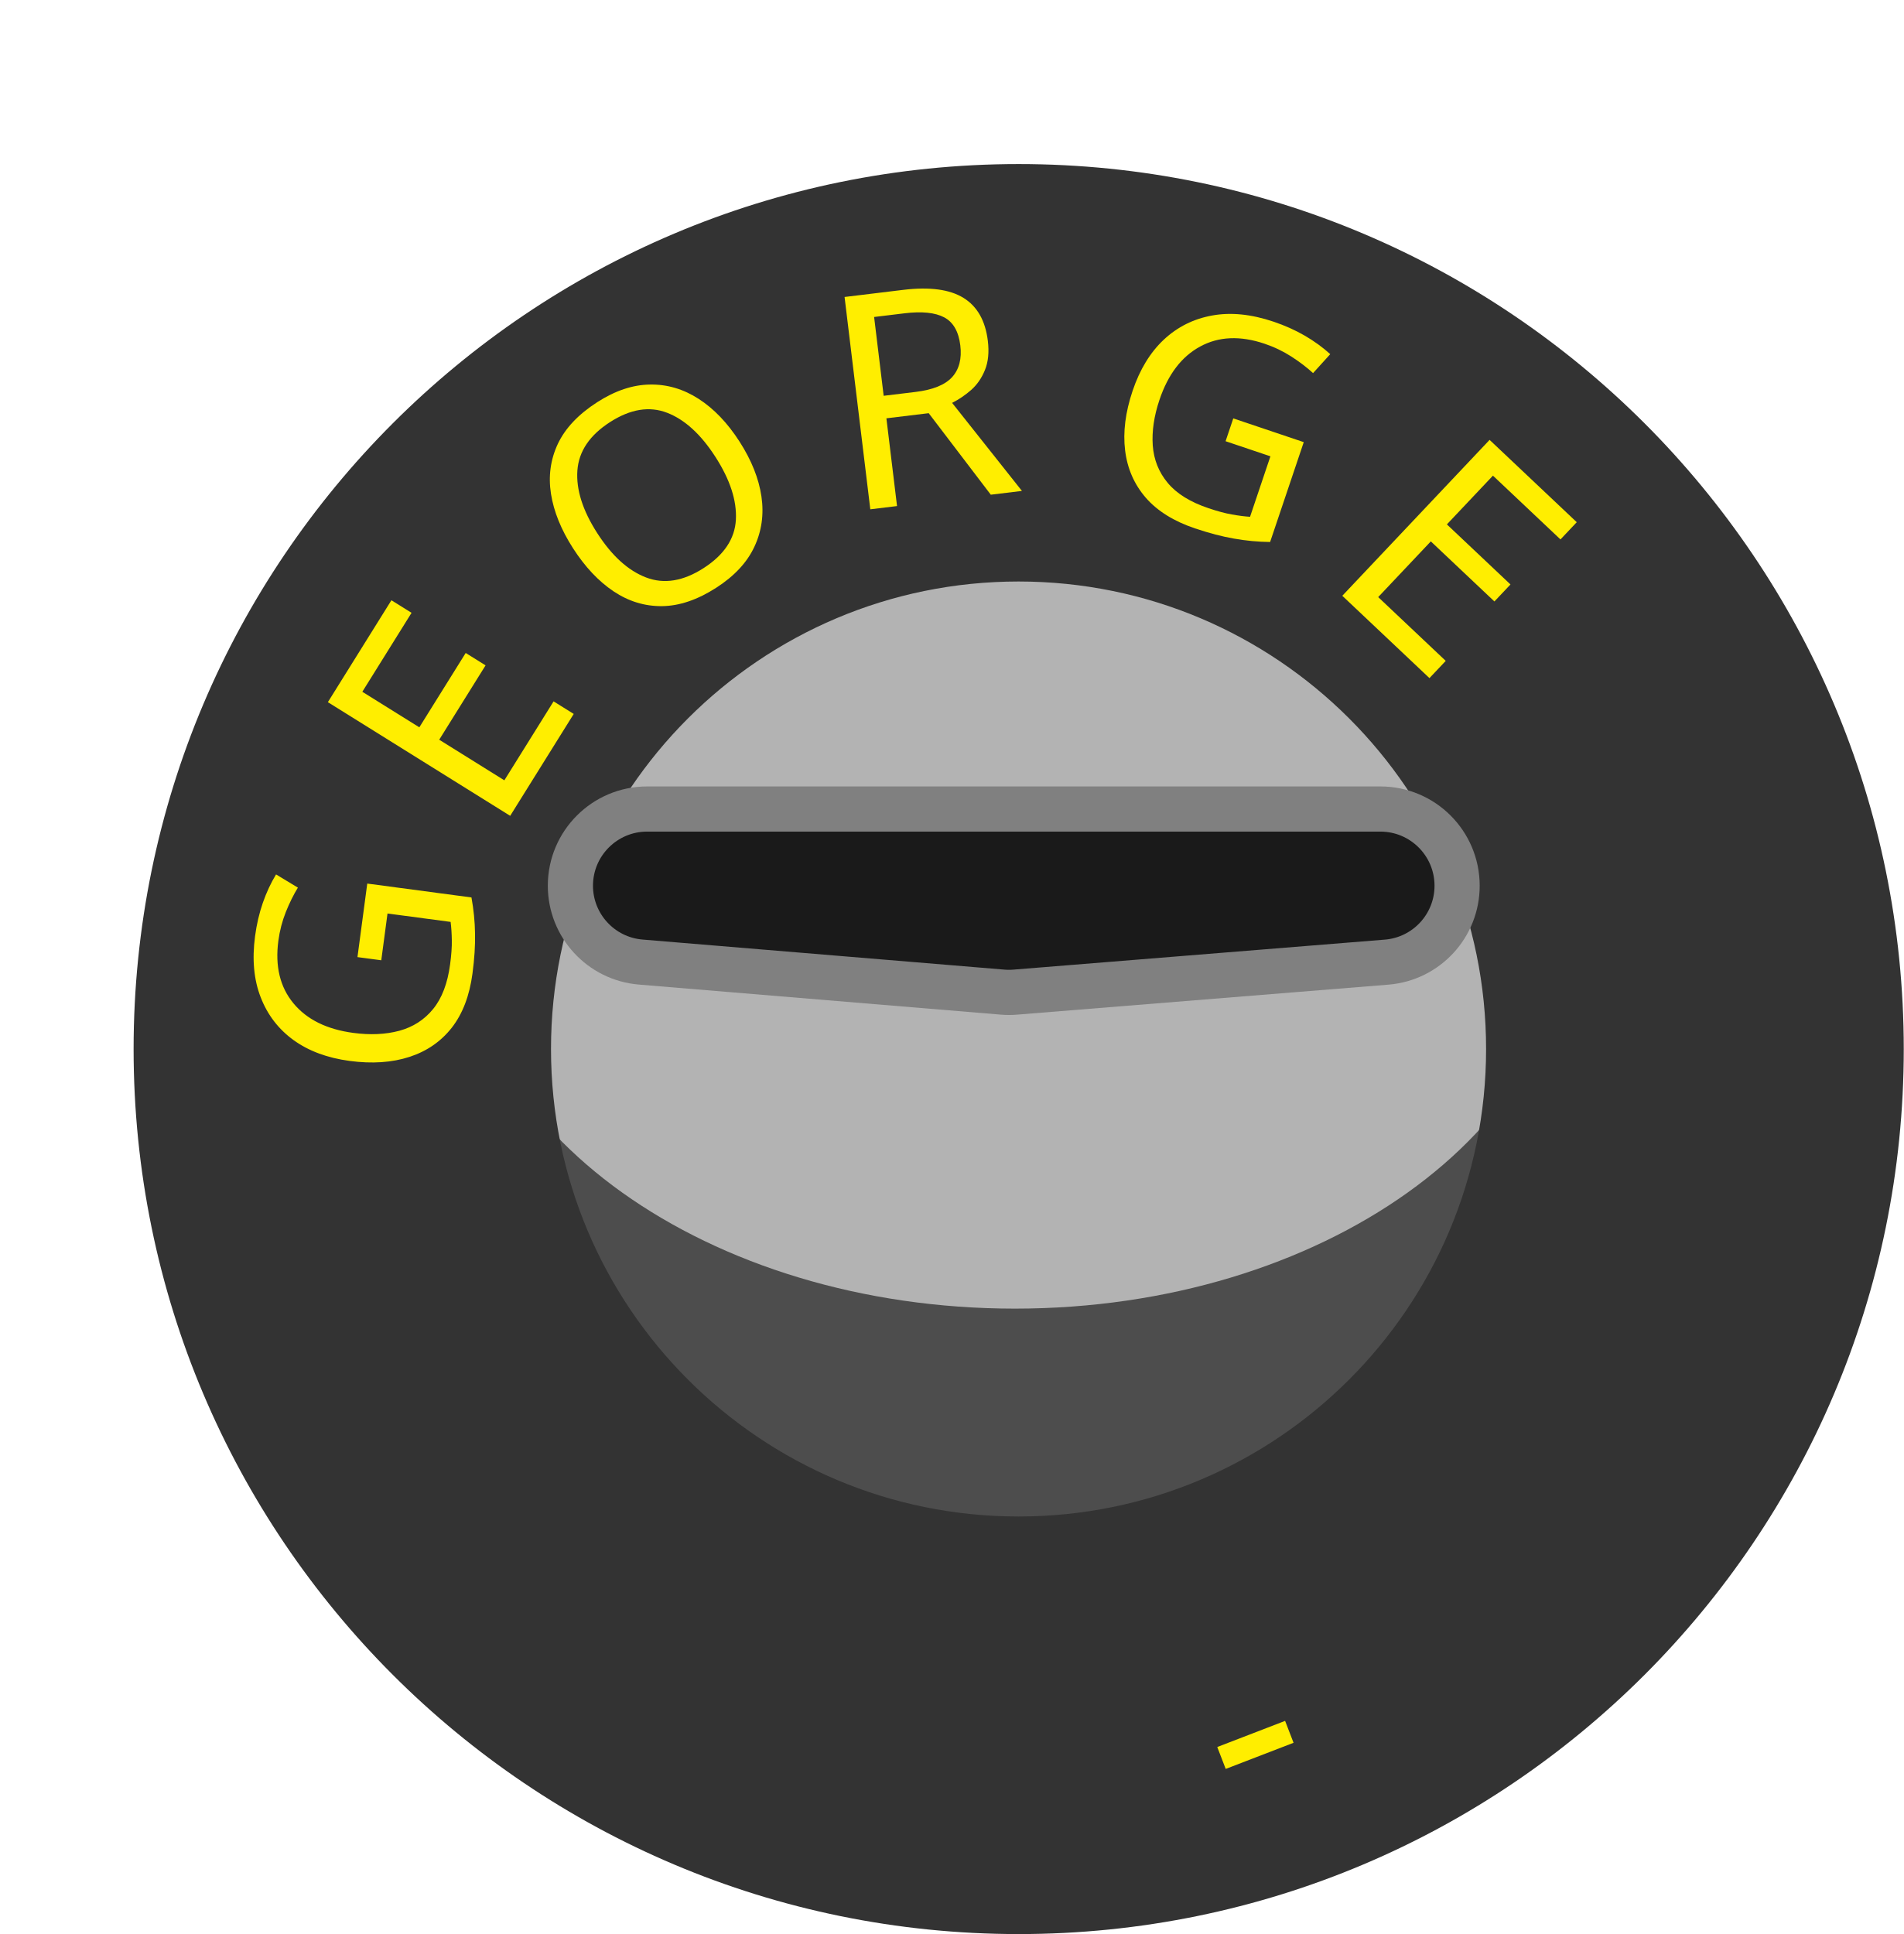
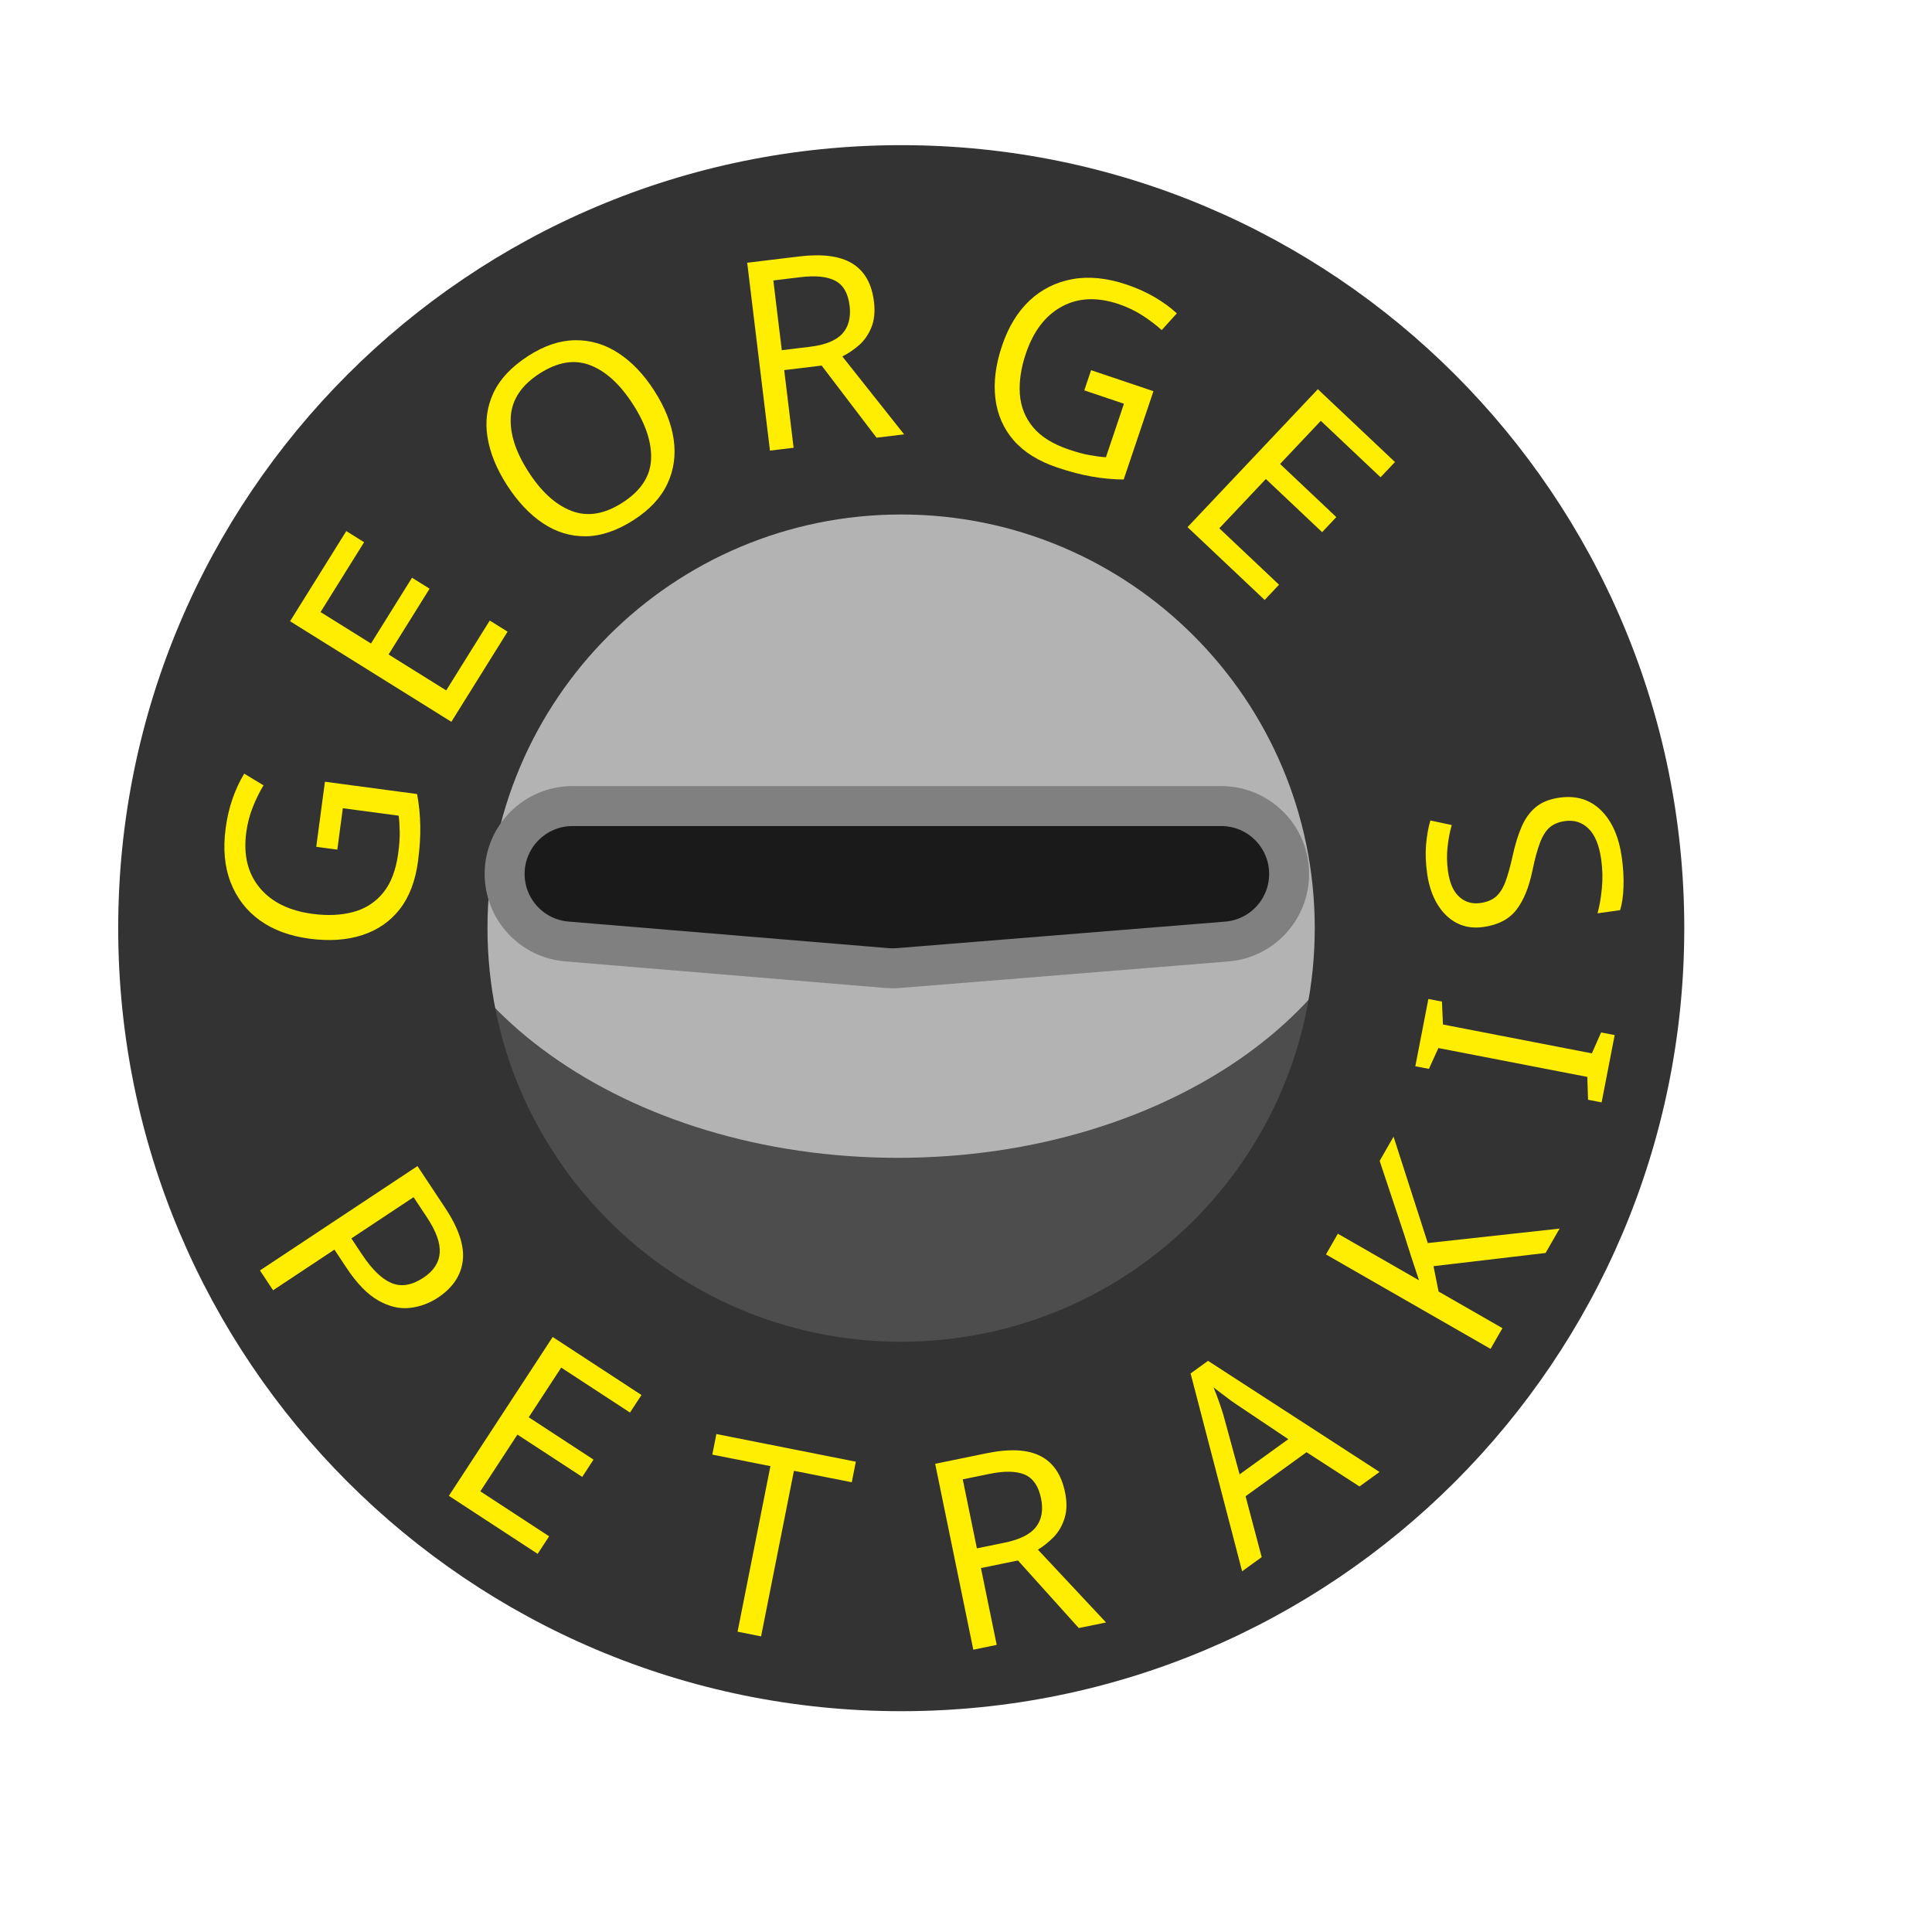
- <svg xmlns="http://www.w3.org/2000/svg" id="Layer_4" data-name="Layer 4" viewBox="0 0 279.86 284.33">
+ <svg xmlns="http://www.w3.org/2000/svg" id="Layer_4" data-name="Layer 4" viewBox="0 0 316.47 321.03">
  <defs>
    <style>
      .cls-1 {
        fill: #4d4d4d;
      }

      .cls-2 {
        fill: #b3b3b3;
      }

      .cls-3 {
        fill: #333;
      }

      .cls-4 {
        fill: #1a1a1a;
        stroke: gray;
        stroke-miterlimit: 10;
        stroke-width: 6.64px;
      }

      .cls-5 {
        font-size: 44.16px;
        fill: #fe0;
        font-family: ReggaeOne-Regular, Reggae One;
      }
    </style>
  </defs>
  <g>
    <circle class="cls-1" cx="149.2" cy="153.94" r="123.8" />
    <ellipse class="cls-2" cx="149.2" cy="134.19" rx="81.61" ry="58.2" />
    <path class="cls-3" d="M389.29,263.26A130.11,130.11,0,1,0,519.4,393.37,130.11,130.11,0,0,0,389.29,263.26Zm0,198.83A68.73,68.73,0,1,1,458,393.37,68.73,68.73,0,0,1,389.29,462.09Z" transform="translate(-239.54 -239.14)" />
-     <path id="_20" class="cls-4" d="M443.38,380.59,388.79,385a11.43,11.43,0,0,1-1.85,0l-53.21-4.42a11.27,11.27,0,0,1-10.34-11.23v0a11.28,11.28,0,0,1,11.27-11.27H442.47a11.28,11.28,0,0,1,11.27,11.27h0A11.27,11.27,0,0,1,443.38,380.59Z" transform="translate(-239.54 -239.14)" />
+     <path id="_20" class="cls-4" d="M443.38,395.59,388.79,400a11.43,11.43,0,0,1-1.85,0l-53.21-4.42a11.27,11.27,0,0,1-10.34-11.23v0a11.28,11.28,0,0,1,11.27-11.27H442.47a11.28,11.28,0,0,1,11.27,11.27h0A11.27,11.27,0,0,1,443.38,395.59Z" transform="translate(-239.54 -239.14)" />
    <g id="George">
      <text class="cls-5" transform="translate(66.67 160.72) rotate(-82.41)">G</text>
      <text class="cls-5" transform="matrix(0.53, -0.85, 0.85, 0.53, 72.73, 123.58)">E</text>
      <text class="cls-5" transform="matrix(0.84, -0.54, 0.54, 0.84, 90.54, 95.37)">O</text>
      <text class="cls-5" transform="matrix(0.99, -0.12, 0.12, 0.99, 123.7, 75.39)">R</text>
      <text class="cls-5" transform="matrix(0.95, 0.32, -0.32, 0.95, 158.9, 71.57)">G</text>
      <text class="cls-5" transform="translate(194.21 84.65) rotate(43.37)">E</text>
      <text class="cls-5" transform="translate(217.45 109.02) rotate(61.89)"> </text>
-       <text class="cls-5" transform="translate(182.17 270.13) rotate(-21.07)">-</text>
-       <text class="cls-5" transform="matrix(0.81, -0.59, 0.59, 0.81, 213.91, 255.67)"> </text>
+       <text class="cls-5" transform="matrix(0.55, 0.83, -0.83, 0.55, 40.84, 207.55)">P</text>
+       <text class="cls-5" transform="translate(71 246.21) rotate(33.17)">E</text>
+       <text class="cls-5" transform="translate(112.47 269.13) rotate(11.22)">T</text>
+       <text class="cls-5" transform="translate(157.53 274.98) rotate(-11.59)">R</text>
+       <text class="cls-5" transform="translate(206.39 261.09) rotate(-35.85)">A</text>
+       <text class="cls-5" transform="translate(245.54 227.85) rotate(-60.15)">K</text>
+       <text class="cls-5" transform="translate(265.79 184.91) rotate(-79.03)">I</text>
+       <text class="cls-5" transform="matrix(-0.14, -0.99, 0.99, -0.14, 270.57, 153.31)">S</text>
+       <text class="cls-5" transform="translate(260.5 107.79) rotate(-116.27)"> </text>
    </g>
  </g>
</svg>
